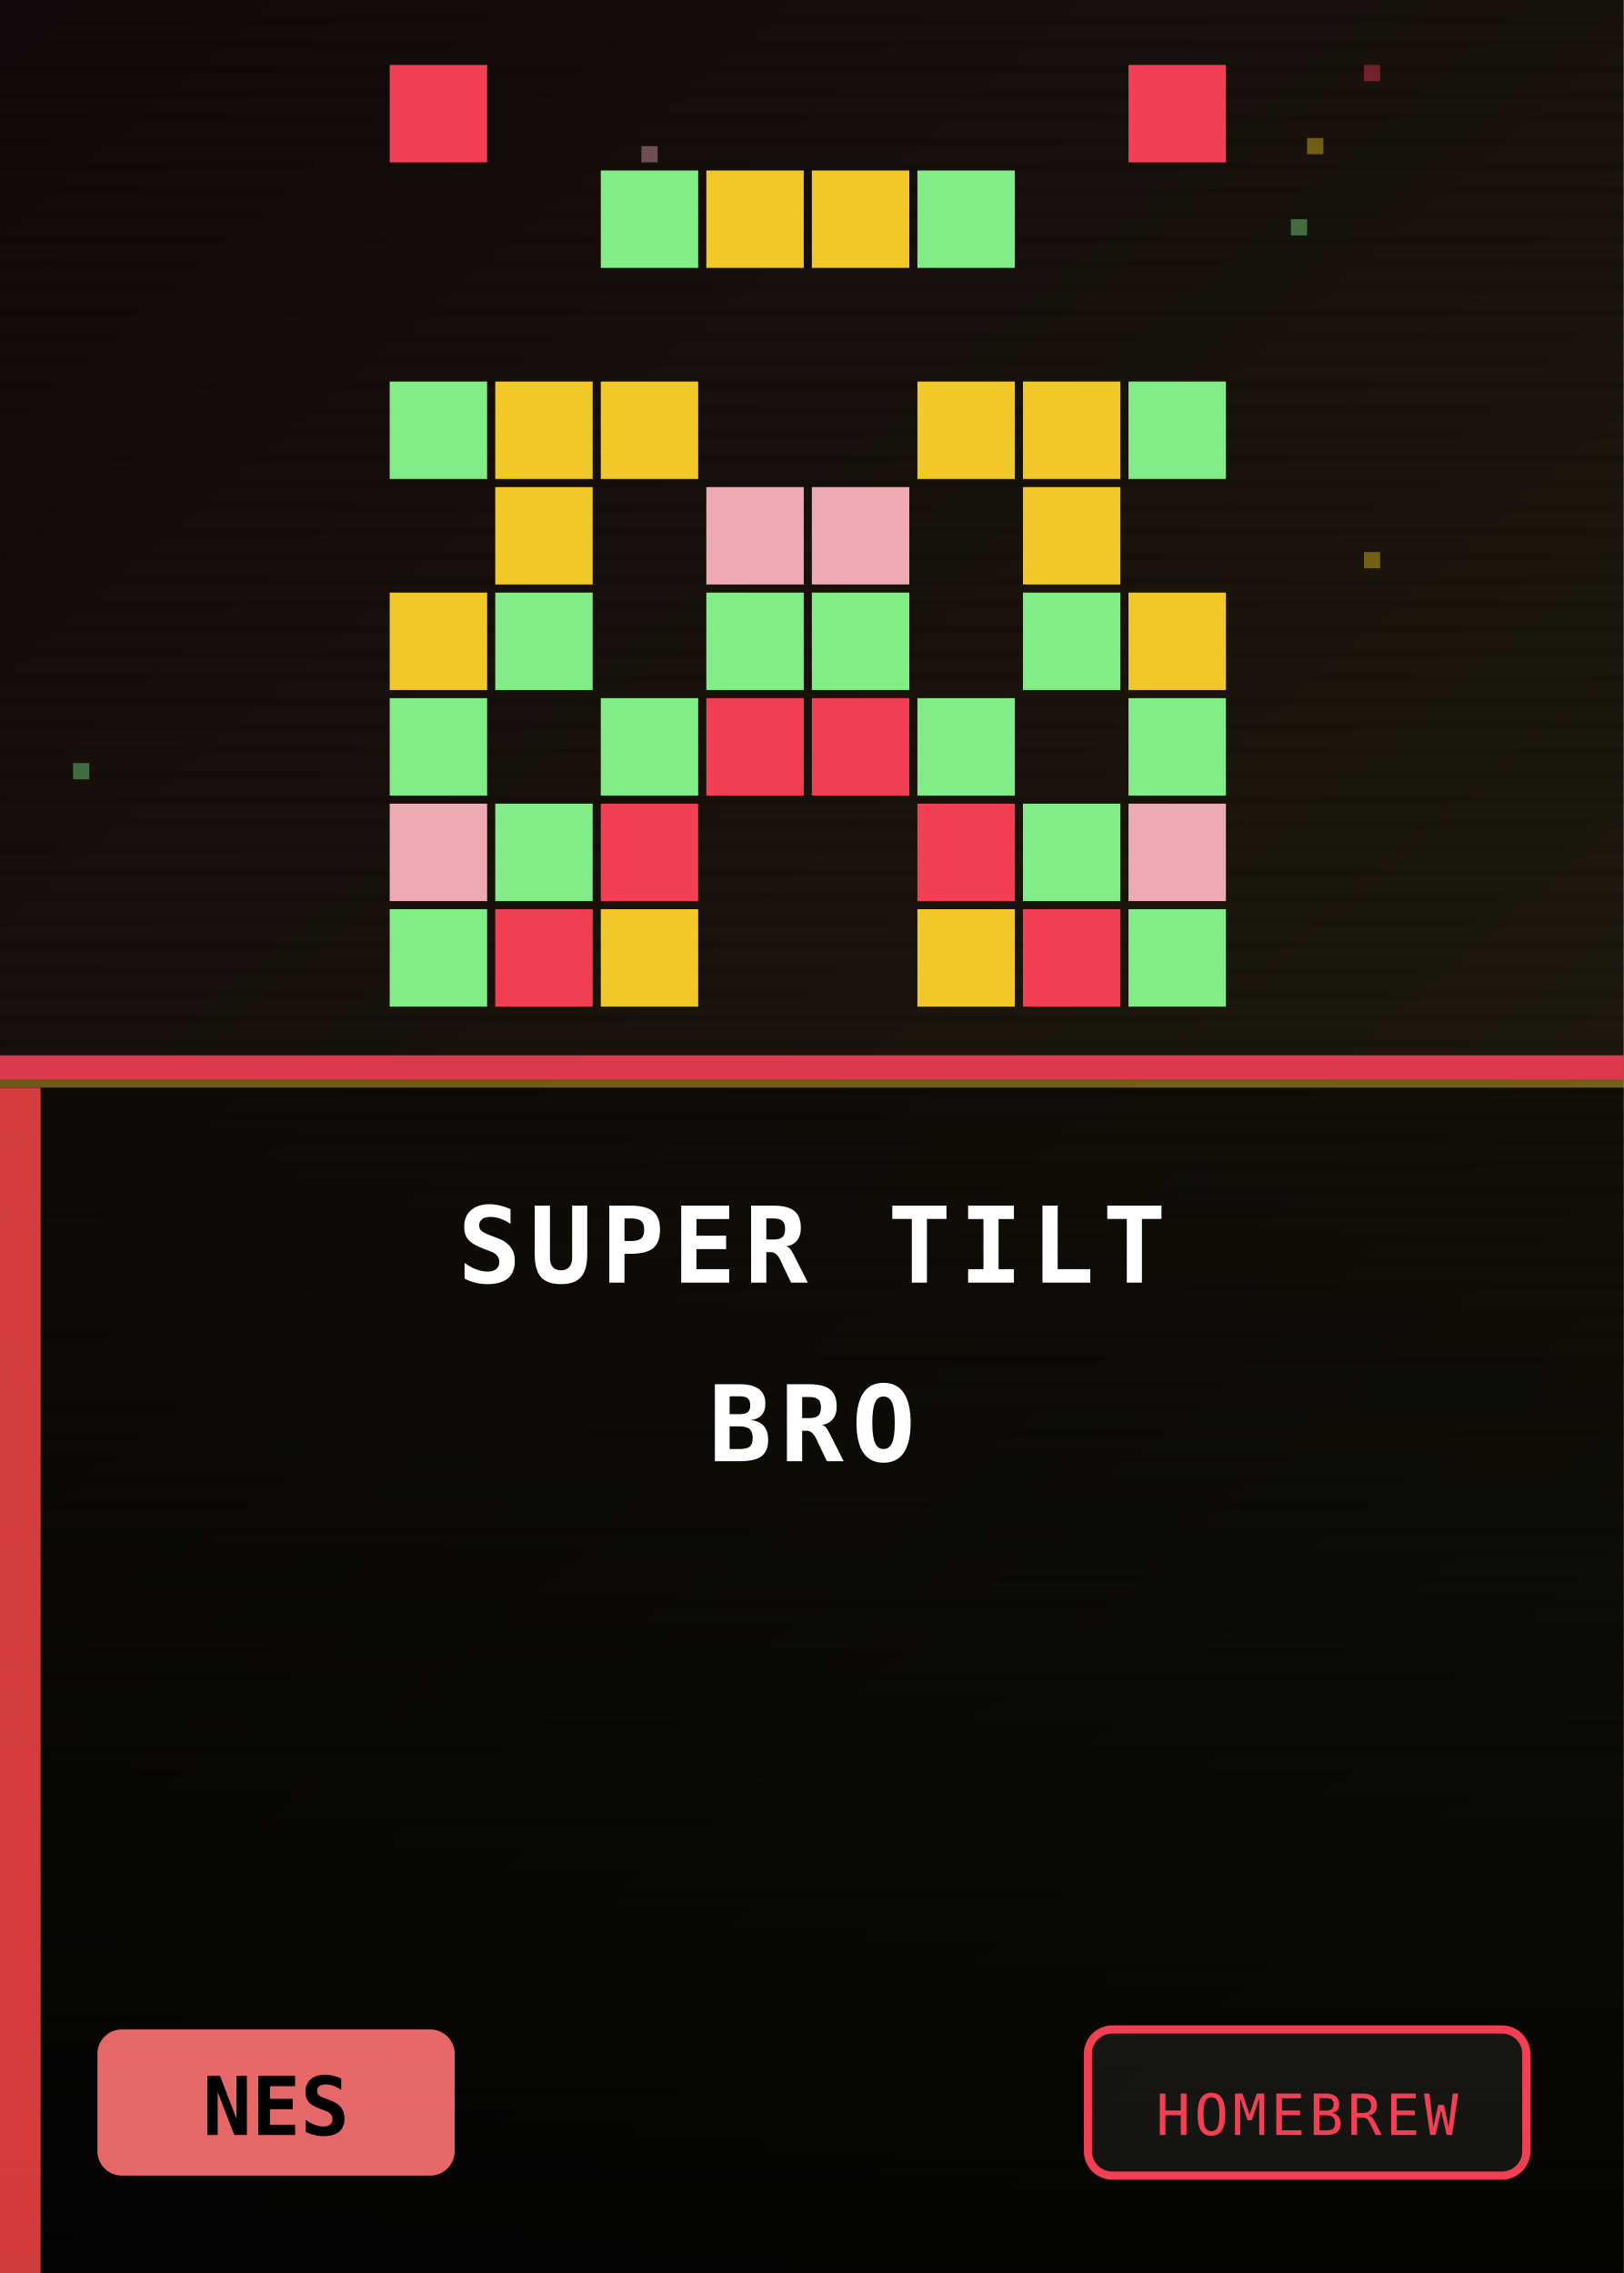
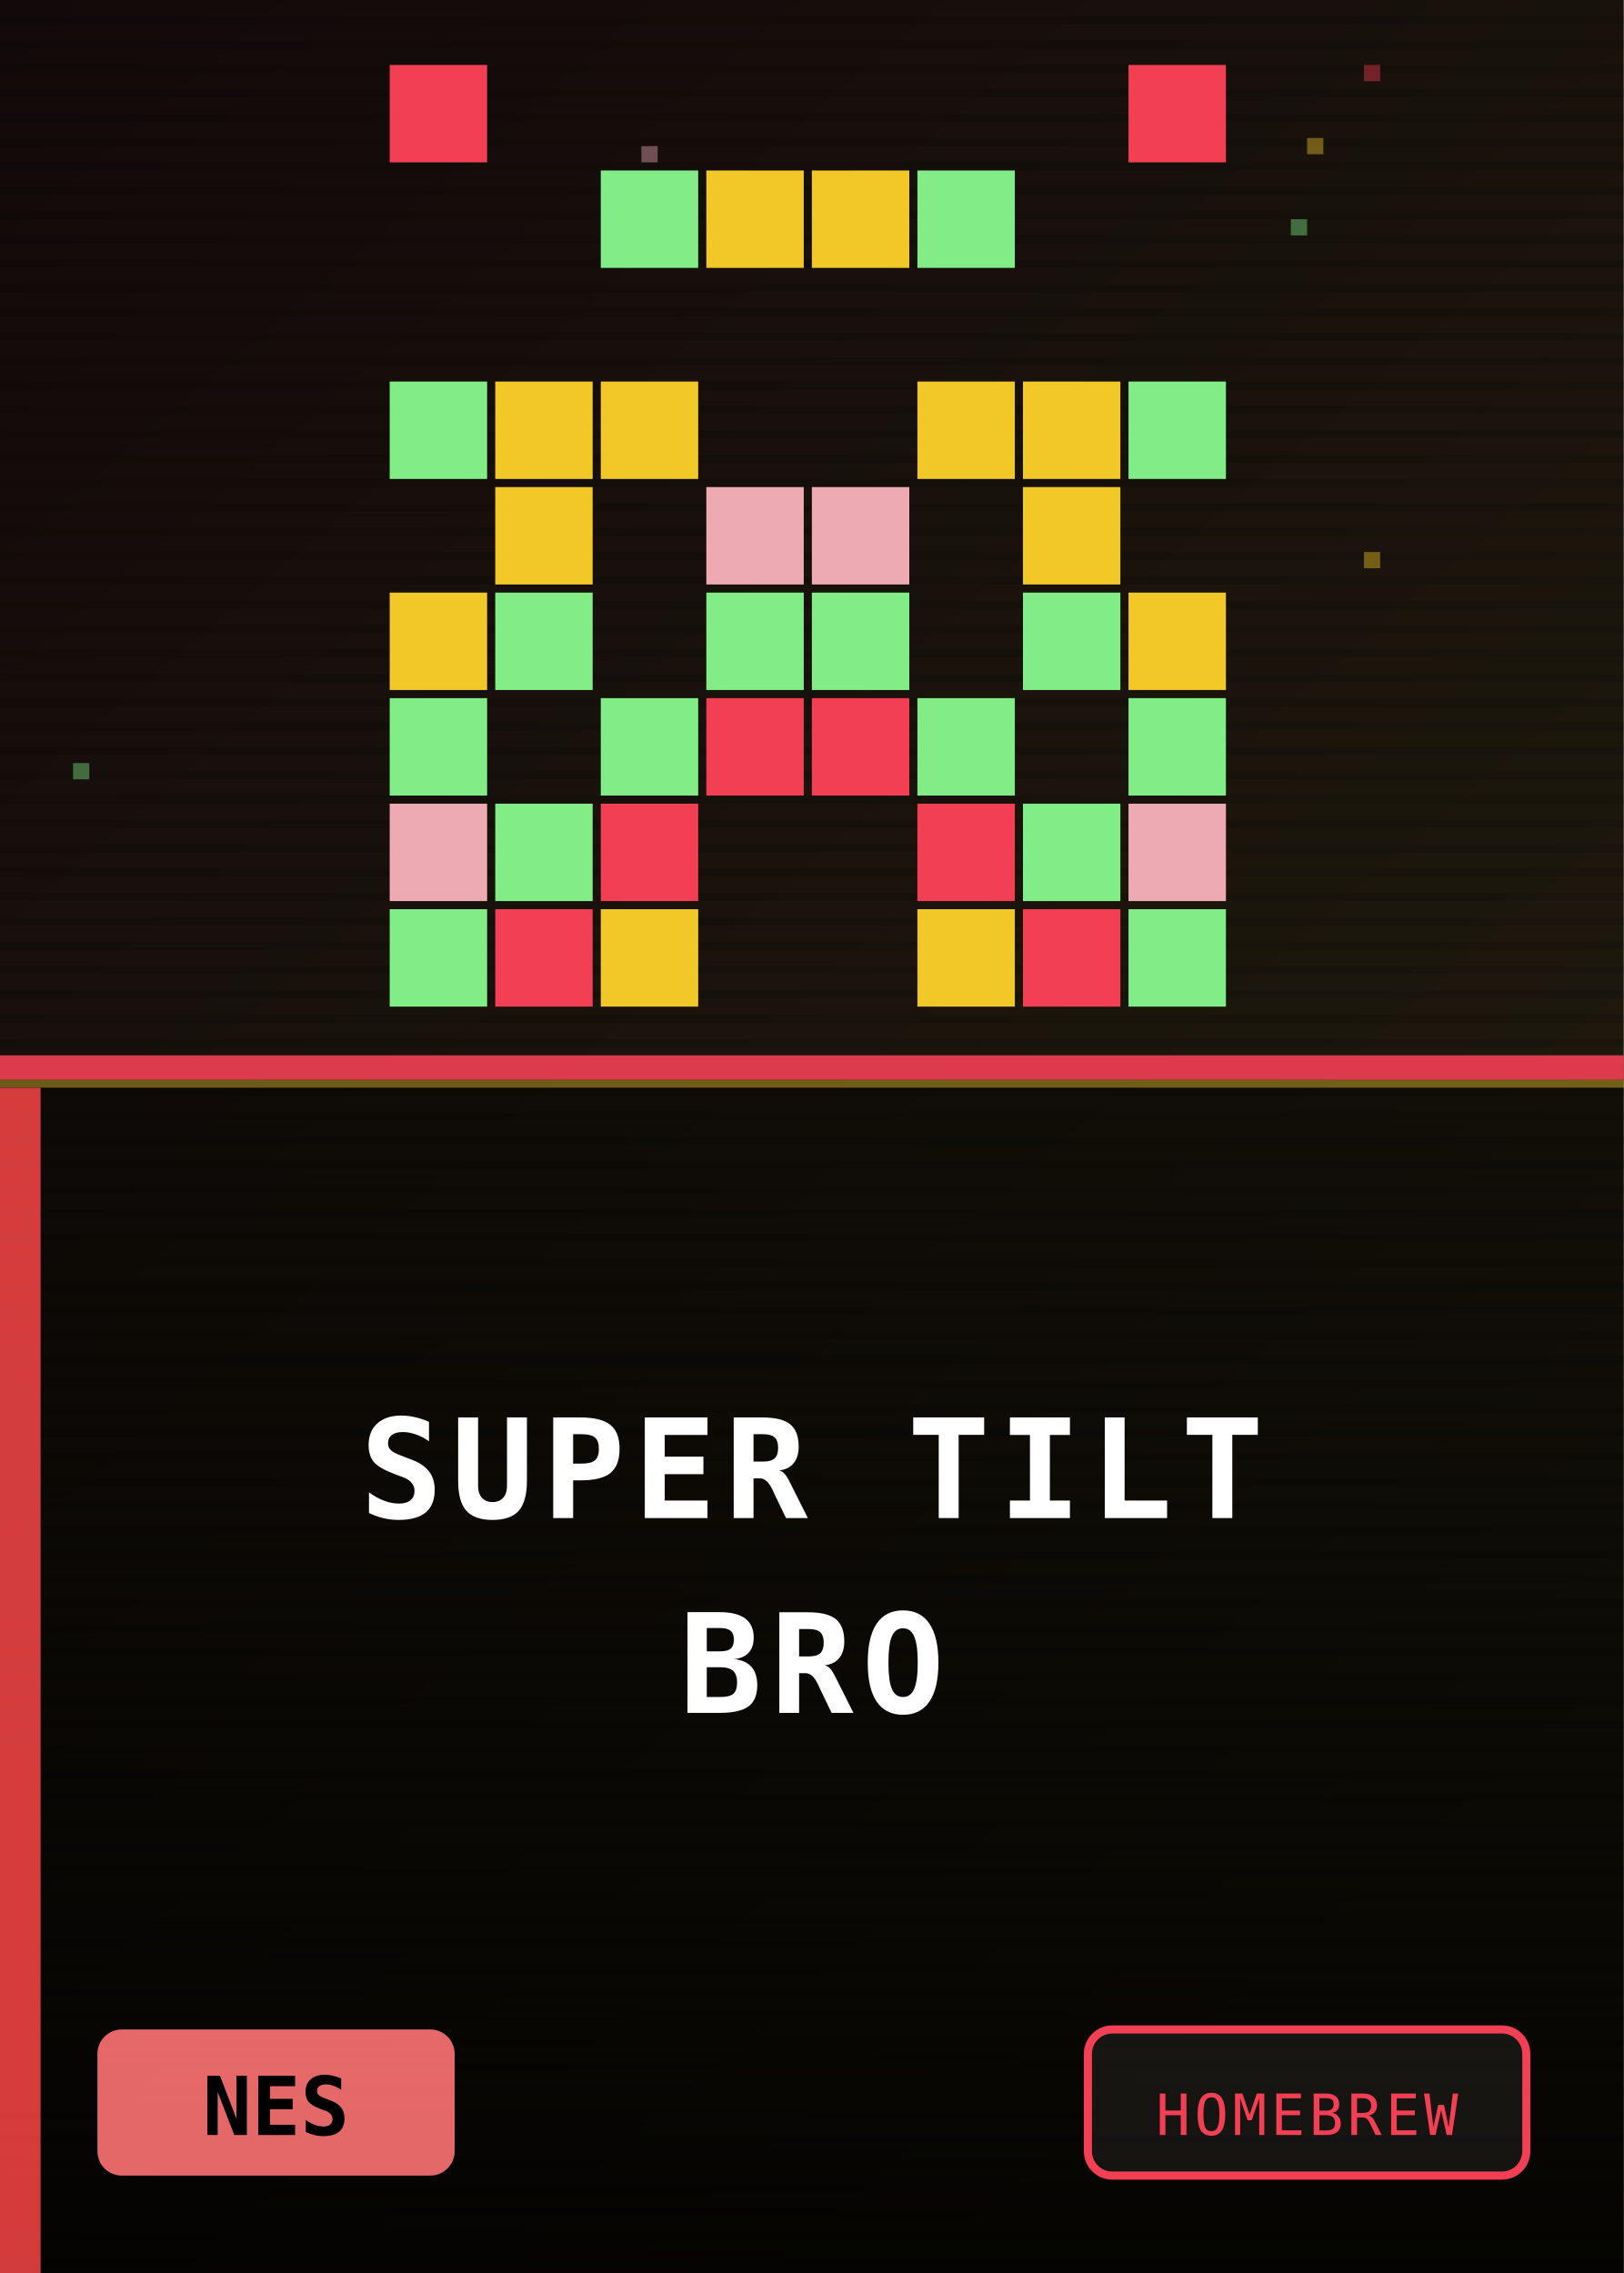
<svg xmlns="http://www.w3.org/2000/svg" viewBox="0 0 200 280" width="200" height="280">
  <defs>
    <linearGradient id="bg374393" x1="0" y1="0" x2="0.6" y2="1">
      <stop offset="0%" stop-color="#170c0d" />
      <stop offset="100%" stop-color="#2a2512" />
    </linearGradient>
    <linearGradient id="bot374393" x1="0" y1="0" x2="0" y2="1">
      <stop offset="0%" stop-color="rgba(0,0,0,0.52)" />
      <stop offset="100%" stop-color="rgba(0,0,0,0.88)" />
    </linearGradient>
    <pattern id="scan374393" width="1" height="3" patternUnits="userSpaceOnUse">
      <rect y="2" width="200" height="1" fill="rgba(0,0,0,0.12)" />
    </pattern>
  </defs>
  <rect width="200" height="280" fill="url(#bg374393)" />
  <rect width="200" height="280" fill="url(#scan374393)" />
  <rect x="168" y="8" width="2" height="2" fill="#f23f54" opacity="0.55" />
  <rect x="168" y="68" width="2" height="2" fill="#f1c827" opacity="0.55" />
  <rect x="9" y="94" width="2" height="2" fill="#82ed87" opacity="0.55" />
  <rect x="79" y="18" width="2" height="2" fill="#edaab2" opacity="0.55" />
  <rect x="120" y="27" width="2" height="2" fill="#f23f54" opacity="0.55" />
  <rect x="161" y="17" width="2" height="2" fill="#f1c827" opacity="0.55" />
  <rect x="159" y="27" width="2" height="2" fill="#82ed87" opacity="0.55" />
  <rect x="0" y="0" width="200" height="134" fill="rgba(0,0,0,0.22)" />
  <rect x="48" y="8" width="12" height="12" fill="#f23f54" />
  <rect x="139" y="8" width="12" height="12" fill="#f23f54" />
  <rect x="74" y="21" width="12" height="12" fill="#82ed87" />
  <rect x="113" y="21" width="12" height="12" fill="#82ed87" />
  <rect x="87" y="21" width="12" height="12" fill="#f1c827" />
  <rect x="100" y="21" width="12" height="12" fill="#f1c827" />
  <rect x="48" y="47" width="12" height="12" fill="#82ed87" />
  <rect x="139" y="47" width="12" height="12" fill="#82ed87" />
  <rect x="61" y="47" width="12" height="12" fill="#f1c827" />
  <rect x="126" y="47" width="12" height="12" fill="#f1c827" />
  <rect x="74" y="47" width="12" height="12" fill="#f1c827" />
  <rect x="113" y="47" width="12" height="12" fill="#f1c827" />
  <rect x="61" y="60" width="12" height="12" fill="#f1c827" />
  <rect x="126" y="60" width="12" height="12" fill="#f1c827" />
  <rect x="87" y="60" width="12" height="12" fill="#edaab2" />
  <rect x="100" y="60" width="12" height="12" fill="#edaab2" />
  <rect x="48" y="73" width="12" height="12" fill="#f1c827" />
  <rect x="139" y="73" width="12" height="12" fill="#f1c827" />
  <rect x="61" y="73" width="12" height="12" fill="#82ed87" />
  <rect x="126" y="73" width="12" height="12" fill="#82ed87" />
  <rect x="87" y="73" width="12" height="12" fill="#82ed87" />
  <rect x="100" y="73" width="12" height="12" fill="#82ed87" />
  <rect x="48" y="86" width="12" height="12" fill="#82ed87" />
  <rect x="139" y="86" width="12" height="12" fill="#82ed87" />
  <rect x="74" y="86" width="12" height="12" fill="#82ed87" />
  <rect x="113" y="86" width="12" height="12" fill="#82ed87" />
  <rect x="87" y="86" width="12" height="12" fill="#f23f54" />
  <rect x="100" y="86" width="12" height="12" fill="#f23f54" />
  <rect x="48" y="99" width="12" height="12" fill="#edaab2" />
  <rect x="139" y="99" width="12" height="12" fill="#edaab2" />
  <rect x="61" y="99" width="12" height="12" fill="#82ed87" />
  <rect x="126" y="99" width="12" height="12" fill="#82ed87" />
  <rect x="74" y="99" width="12" height="12" fill="#f23f54" />
  <rect x="113" y="99" width="12" height="12" fill="#f23f54" />
  <rect x="48" y="112" width="12" height="12" fill="#82ed87" />
  <rect x="139" y="112" width="12" height="12" fill="#82ed87" />
  <rect x="61" y="112" width="12" height="12" fill="#f23f54" />
  <rect x="126" y="112" width="12" height="12" fill="#f23f54" />
  <rect x="74" y="112" width="12" height="12" fill="#f1c827" />
  <rect x="113" y="112" width="12" height="12" fill="#f1c827" />
  <rect x="0" y="130" width="200" height="3" fill="#f23f54" opacity="0.9" />
  <rect x="0" y="133" width="200" height="1" fill="#f1c827" opacity="0.4" />
  <rect x="0" y="134" width="200" height="146" fill="url(#bot374393)" />
  <rect x="0" y="134" width="5" height="146" fill="#ef4444" opacity="0.88" />
-   <text x="100" y="158" text-anchor="middle" font-family="monospace,sans-serif" font-size="13" font-weight="900" letter-spacing="1" fill="white">SUPER TILT</text>
-   <text x="100" y="180" text-anchor="middle" font-family="monospace,sans-serif" font-size="13" font-weight="900" letter-spacing="1" fill="white">BRO</text>
+   <text x="100" y="187" text-anchor="middle" font-family="monospace,sans-serif" font-size="17" font-weight="900" letter-spacing="1" fill="white">SUPER TILT</text>
+   <text x="100" y="211" text-anchor="middle" font-family="monospace,sans-serif" font-size="17" font-weight="900" letter-spacing="1" fill="white">BRO</text>
  <rect x="12" y="250" width="44" height="18" rx="3" fill="#f87171" opacity="0.92" />
  <text x="34" y="263" text-anchor="middle" font-family="monospace" font-size="10" font-weight="700" fill="#000">NES</text>
  <rect x="134" y="250" width="54" height="18" rx="3" fill="rgba(255,255,255,0.06)" stroke="#f23f54" stroke-width="1" />
  <text x="161" y="263" text-anchor="middle" font-family="monospace" font-size="7" fill="#f23f54" letter-spacing="0.5">HOMEBREW</text>
</svg>
